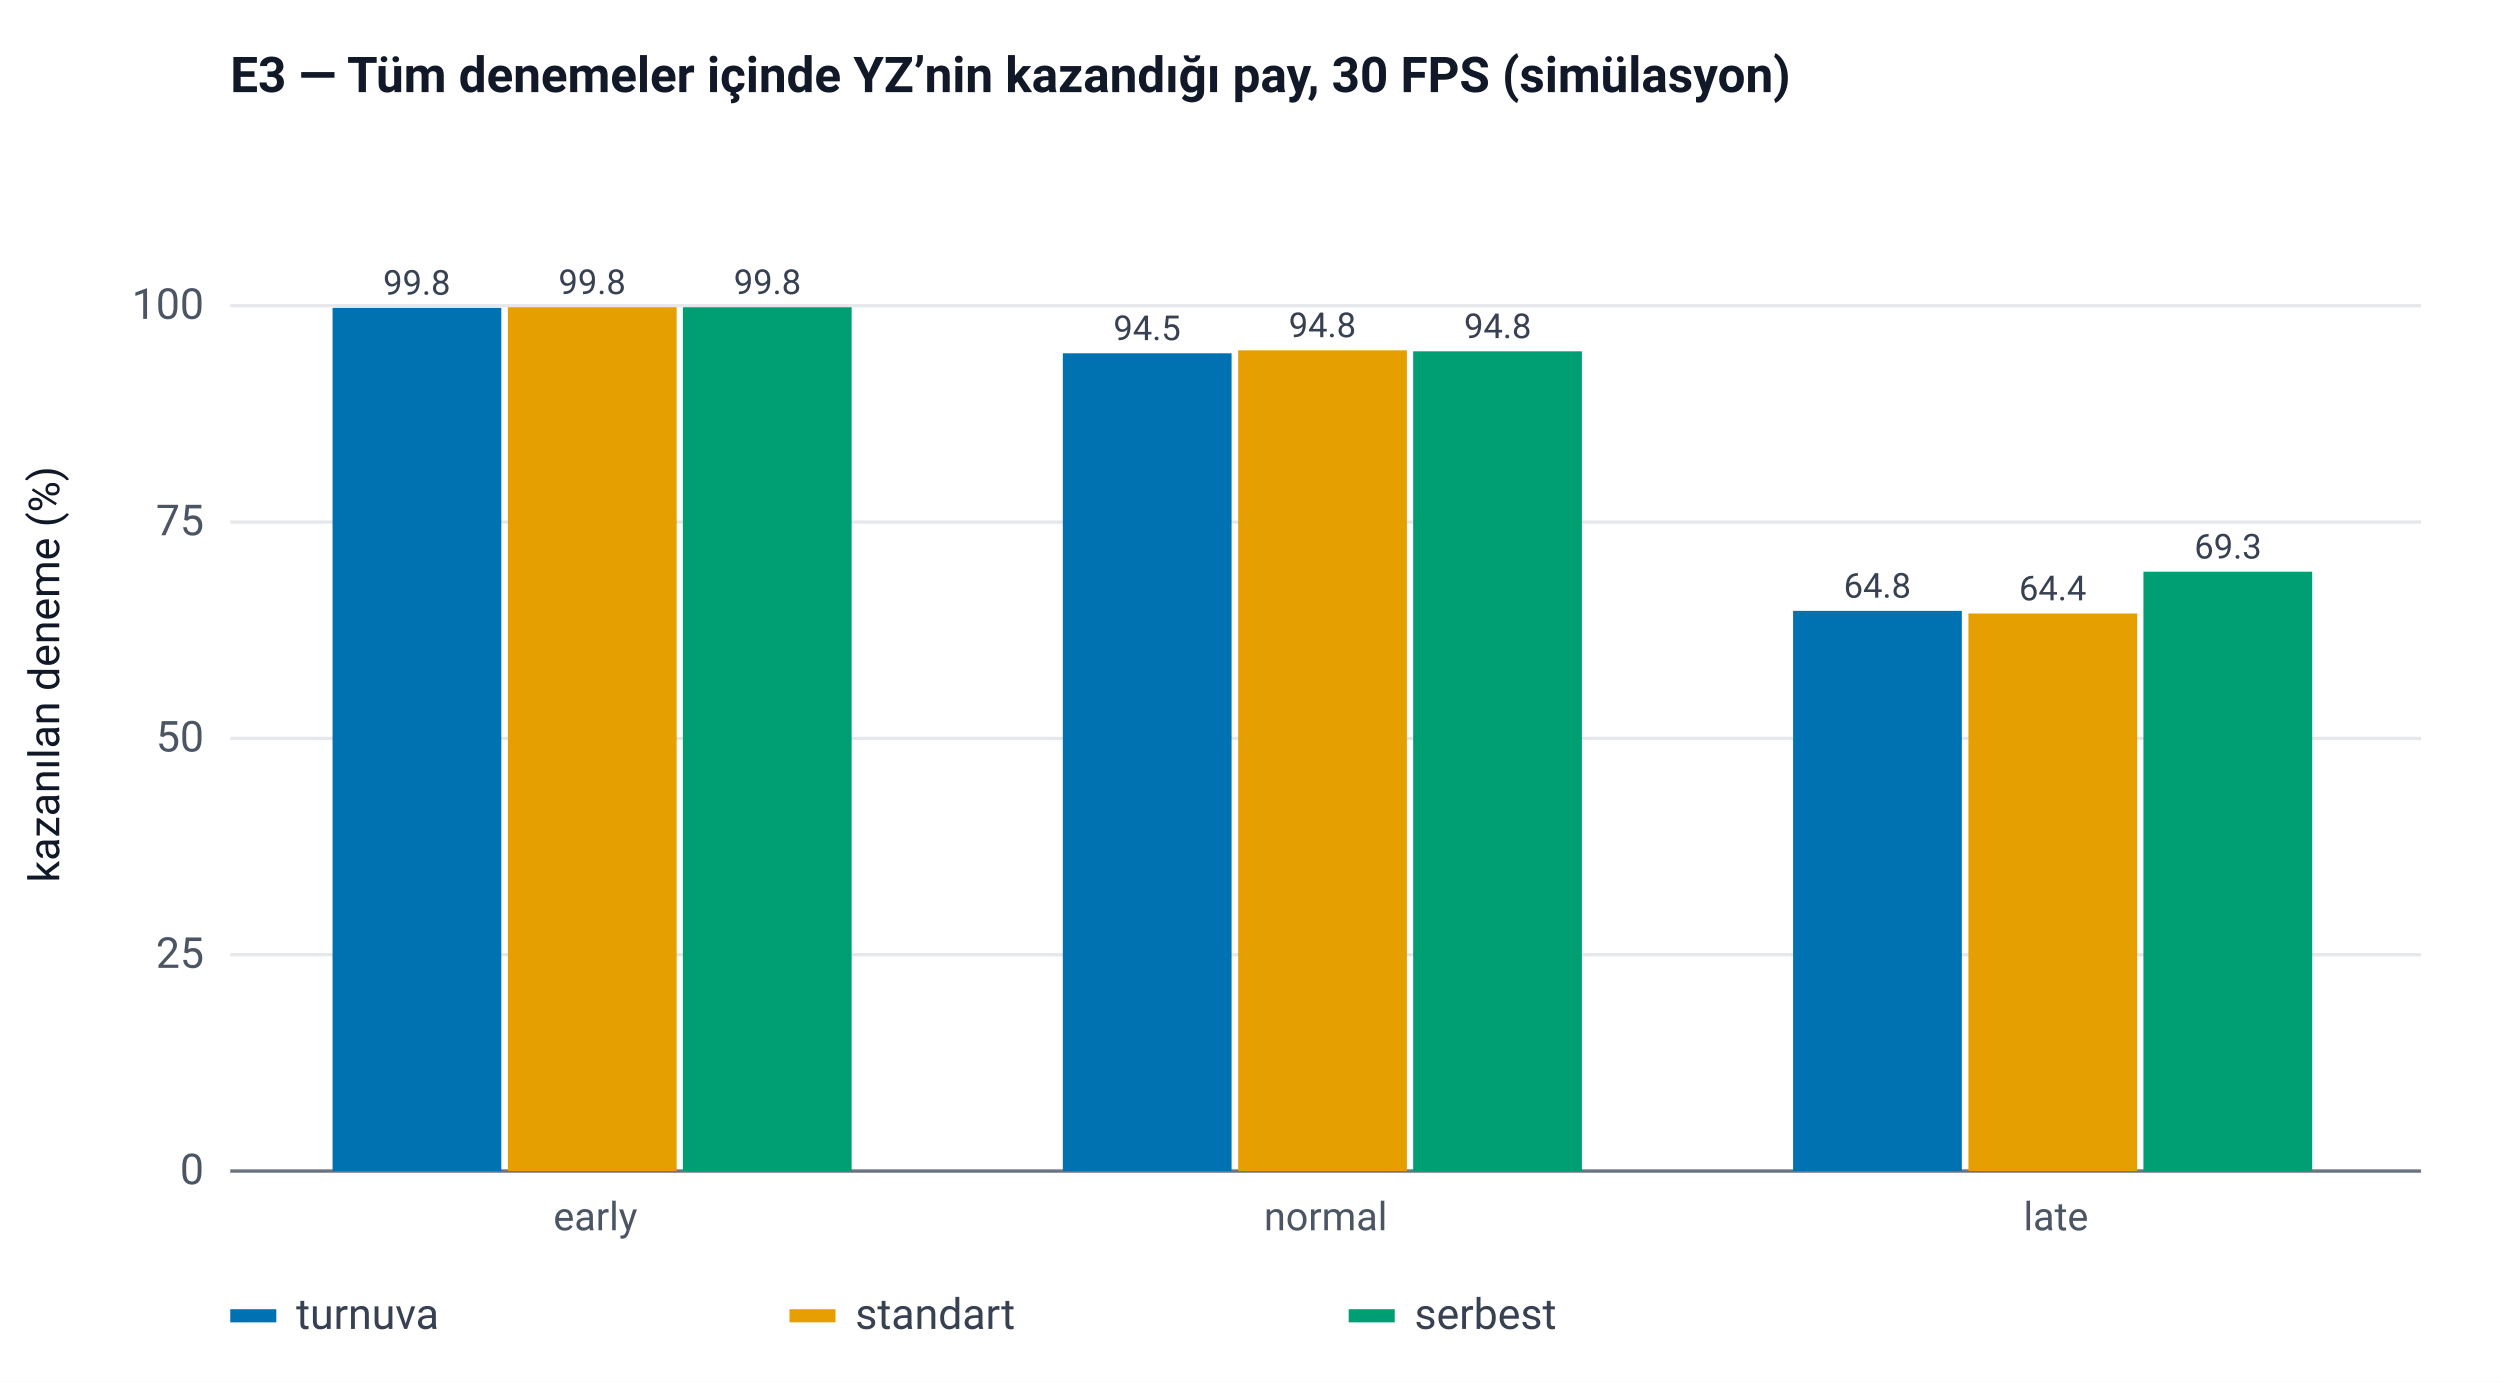
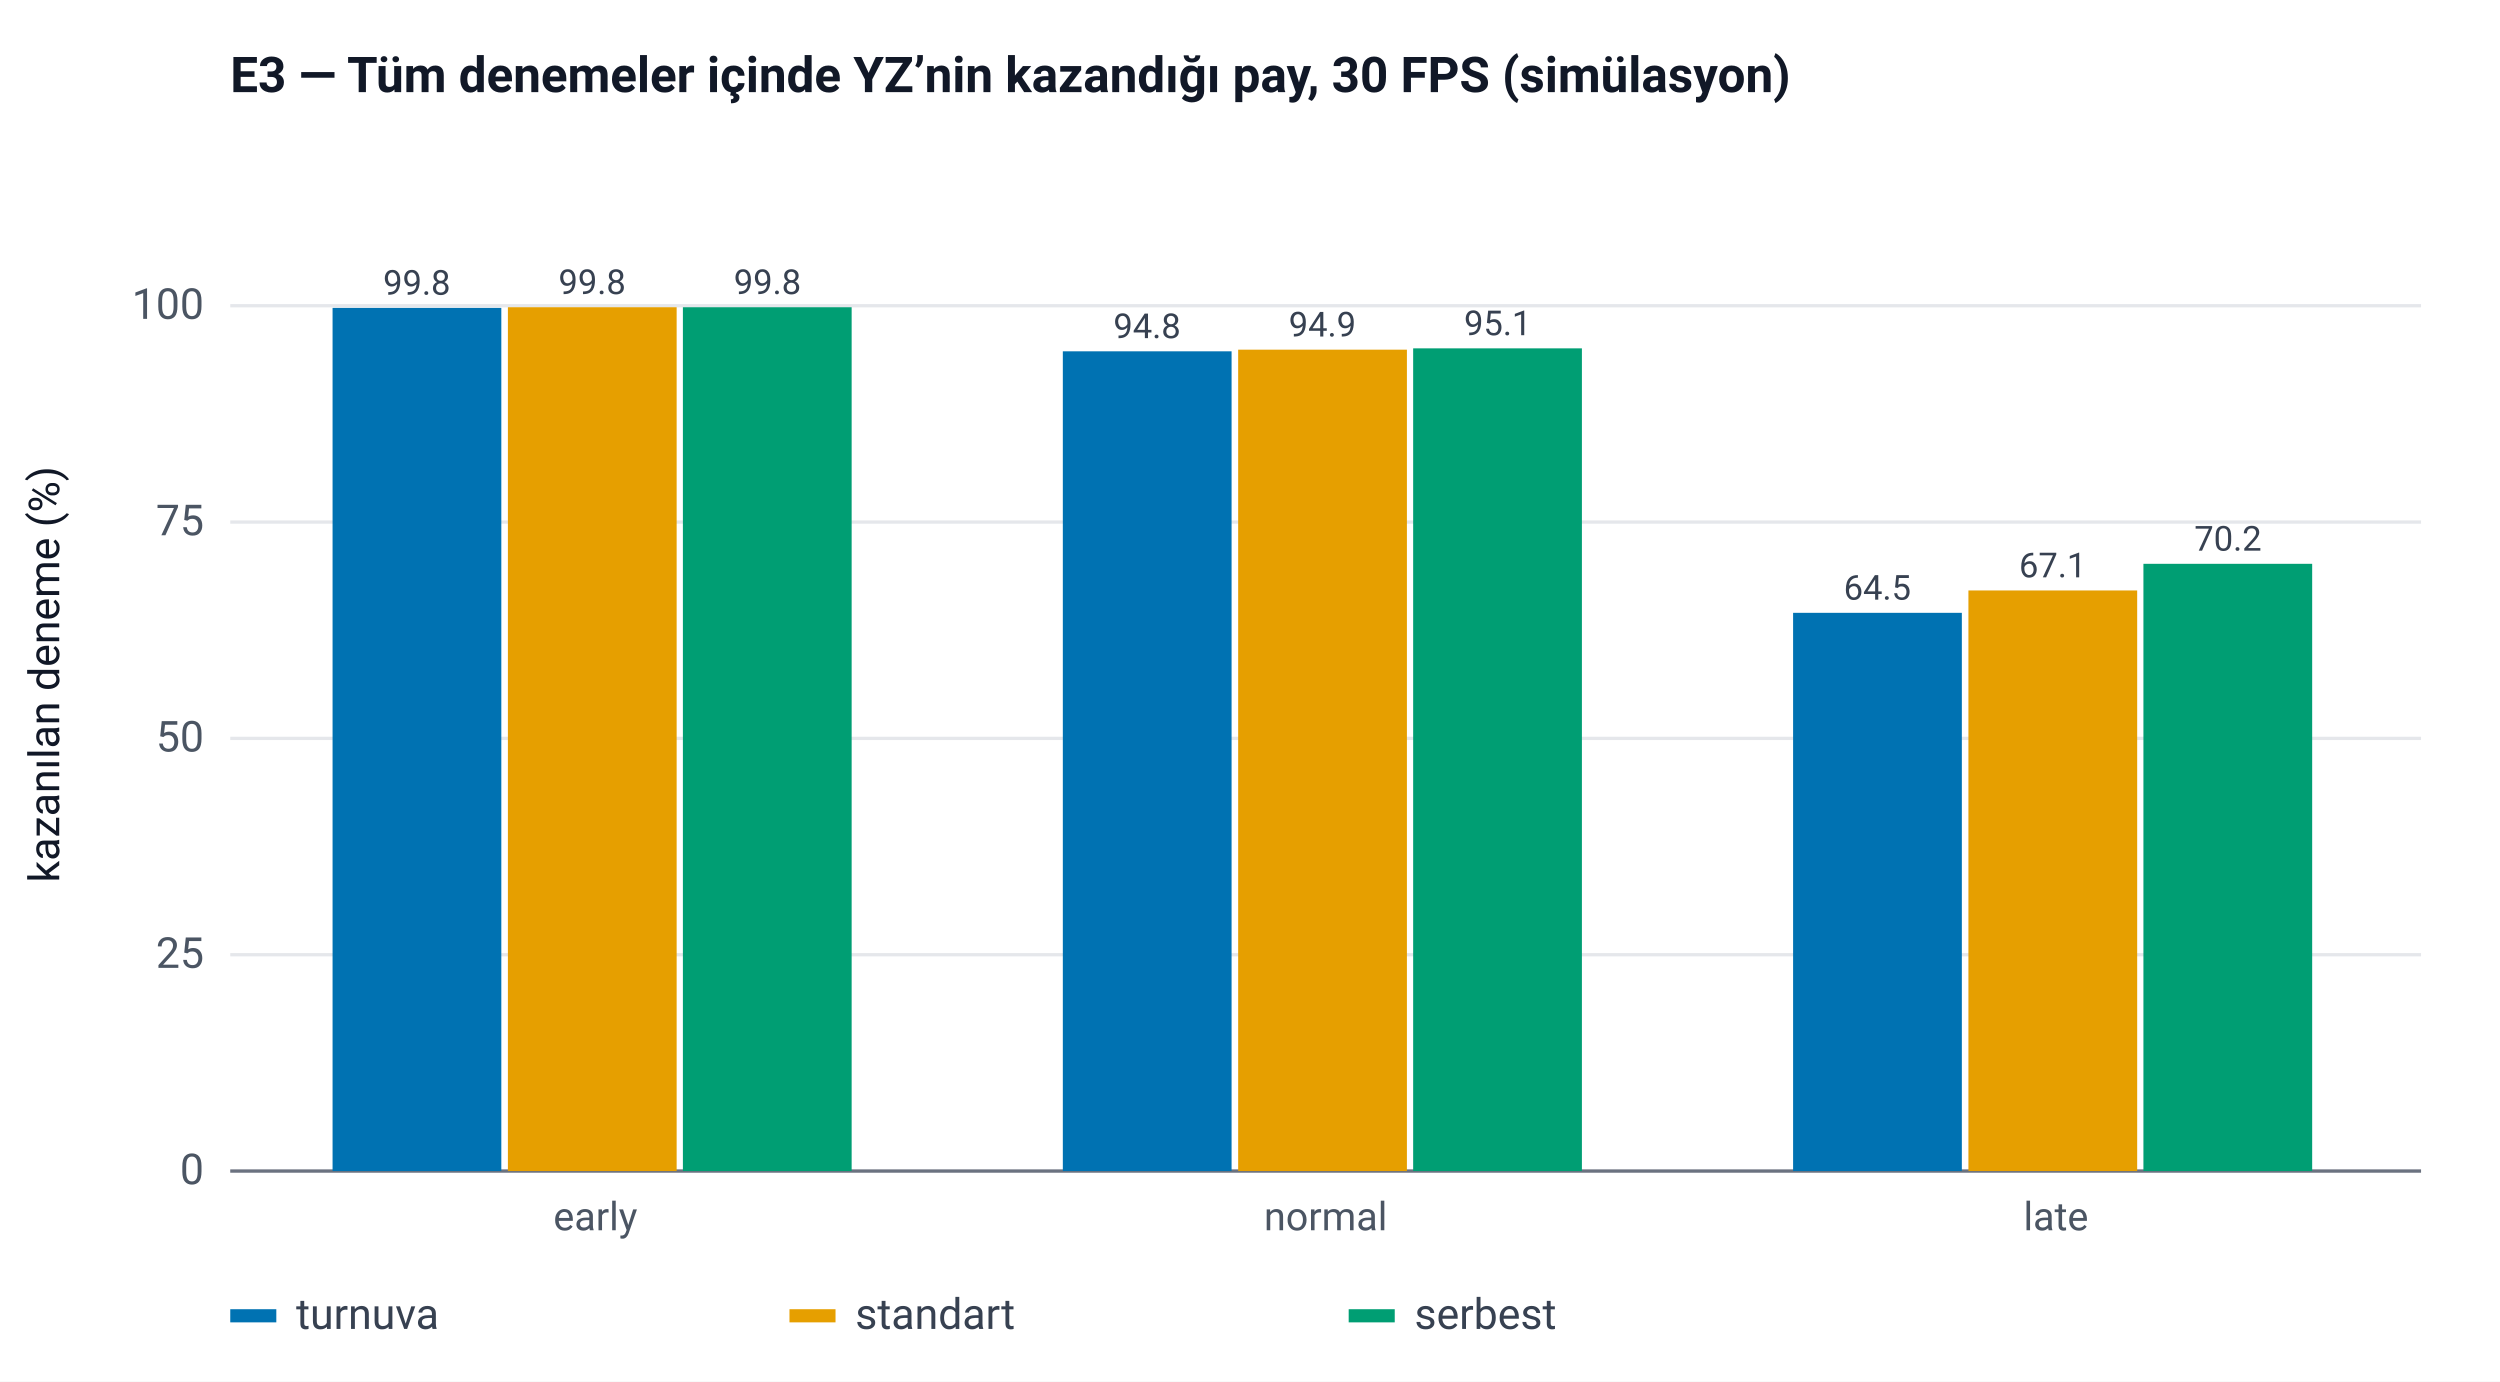
<svg xmlns="http://www.w3.org/2000/svg" viewBox="0 0 760 420" width="760" height="420" role="img" aria-label="E3 — Tüm denemeler içinde YZ’nin kazandığı pay, 30 FPS (simülasyon)" font-family="system-ui, 'Segoe UI', Roboto, sans-serif" font-size="13">
  <rect width="760" height="420" fill="#ffffff" />
  <text x="70" y="28" font-size="15" font-weight="600" fill="#111827">E3 — Tüm denemeler içinde YZ’nin kazandığı pay, 30 FPS (simülasyon)</text>
  <line x1="70" x2="736" y1="356" y2="356" stroke="#e5e7eb" />
  <text x="62" y="360" text-anchor="end" fill="#4b5563">0</text>
  <line x1="70" x2="736" y1="290.236" y2="290.236" stroke="#e5e7eb" />
  <text x="62" y="294.236" text-anchor="end" fill="#4b5563">25</text>
  <line x1="70" x2="736" y1="224.472" y2="224.472" stroke="#e5e7eb" />
  <text x="62" y="228.472" text-anchor="end" fill="#4b5563">50</text>
  <line x1="70" x2="736" y1="158.708" y2="158.708" stroke="#e5e7eb" />
  <text x="62" y="162.708" text-anchor="end" fill="#4b5563">75</text>
  <line x1="70" x2="736" y1="92.944" y2="92.944" stroke="#e5e7eb" />
  <text x="62" y="96.944" text-anchor="end" fill="#4b5563">100</text>
  <line x1="70" x2="736" y1="356" y2="356" stroke="#6b7280" />
  <text transform="translate(18, 205) rotate(-90)" text-anchor="middle" fill="#111827">kazanılan deneme (%)</text>
  <rect x="101.1" y="93.6" width="51.3" height="262.4" fill="#0072B2" />
  <text x="126.7" y="89.6" text-anchor="middle" font-size="10.5" fill="#374151">99.8</text>
  <rect x="154.4" y="93.4" width="51.3" height="262.6" fill="#E69F00" />
  <text x="180.0" y="89.4" text-anchor="middle" font-size="10.5" fill="#374151">99.8</text>
  <rect x="207.6" y="93.4" width="51.3" height="262.6" fill="#009E73" />
  <text x="233.3" y="89.4" text-anchor="middle" font-size="10.5" fill="#374151">99.8</text>
  <text x="181.0" y="374" text-anchor="middle" fill="#4b5563" font-size="12">early</text>
-   <rect x="323.1" y="107.4" width="51.3" height="248.6" fill="#0072B2" />
-   <text x="348.7" y="103.4" text-anchor="middle" font-size="10.5" fill="#374151">94.5</text>
-   <rect x="376.4" y="106.5" width="51.3" height="249.5" fill="#E69F00" />
-   <text x="402.0" y="102.5" text-anchor="middle" font-size="10.5" fill="#374151">94.8</text>
-   <rect x="429.6" y="106.8" width="51.3" height="249.2" fill="#009E73" />
-   <text x="455.3" y="102.8" text-anchor="middle" font-size="10.5" fill="#374151">94.8</text>
+   <rect x="323.1" y="106.8" width="51.3" height="249.2" fill="#0072B2" />
+   <text x="348.7" y="102.8" text-anchor="middle" font-size="10.5" fill="#374151">94.8</text>
+   <rect x="376.4" y="106.3" width="51.3" height="249.7" fill="#E69F00" />
+   <text x="402.0" y="102.3" text-anchor="middle" font-size="10.5" fill="#374151">94.9</text>
+   <rect x="429.6" y="105.9" width="51.3" height="250.1" fill="#009E73" />
+   <text x="455.3" y="101.9" text-anchor="middle" font-size="10.5" fill="#374151">95.1</text>
  <text x="403.0" y="374" text-anchor="middle" fill="#4b5563" font-size="12">normal</text>
-   <rect x="545.1" y="185.7" width="51.3" height="170.3" fill="#0072B2" />
-   <text x="570.7" y="181.7" text-anchor="middle" font-size="10.5" fill="#374151">64.8</text>
-   <rect x="598.4" y="186.5" width="51.3" height="169.5" fill="#E69F00" />
-   <text x="624.0" y="182.5" text-anchor="middle" font-size="10.5" fill="#374151">64.4</text>
-   <rect x="651.6" y="173.8" width="51.3" height="182.2" fill="#009E73" />
-   <text x="677.3" y="169.8" text-anchor="middle" font-size="10.5" fill="#374151">69.3</text>
+   <rect x="545.1" y="186.3" width="51.3" height="169.7" fill="#0072B2" />
+   <text x="570.7" y="182.3" text-anchor="middle" font-size="10.5" fill="#374151">64.5</text>
+   <rect x="598.4" y="179.5" width="51.3" height="176.5" fill="#E69F00" />
+   <text x="624.0" y="175.5" text-anchor="middle" font-size="10.5" fill="#374151">67.1</text>
+   <rect x="651.6" y="171.4" width="51.3" height="184.6" fill="#009E73" />
+   <text x="677.3" y="167.4" text-anchor="middle" font-size="10.5" fill="#374151">70.2</text>
  <text x="625.0" y="374" text-anchor="middle" fill="#4b5563" font-size="12">late</text>
  <g transform="translate(70, 404)">
    <rect width="14" height="4" y="-6" fill="#0072B2" />
    <text x="20" fill="#374151">turnuva</text>
  </g>
  <g transform="translate(240, 404)">
    <rect width="14" height="4" y="-6" fill="#E69F00" />
    <text x="20" fill="#374151">standart</text>
  </g>
  <g transform="translate(410, 404)">
    <rect width="14" height="4" y="-6" fill="#009E73" />
    <text x="20" fill="#374151">serbest</text>
  </g>
</svg>
